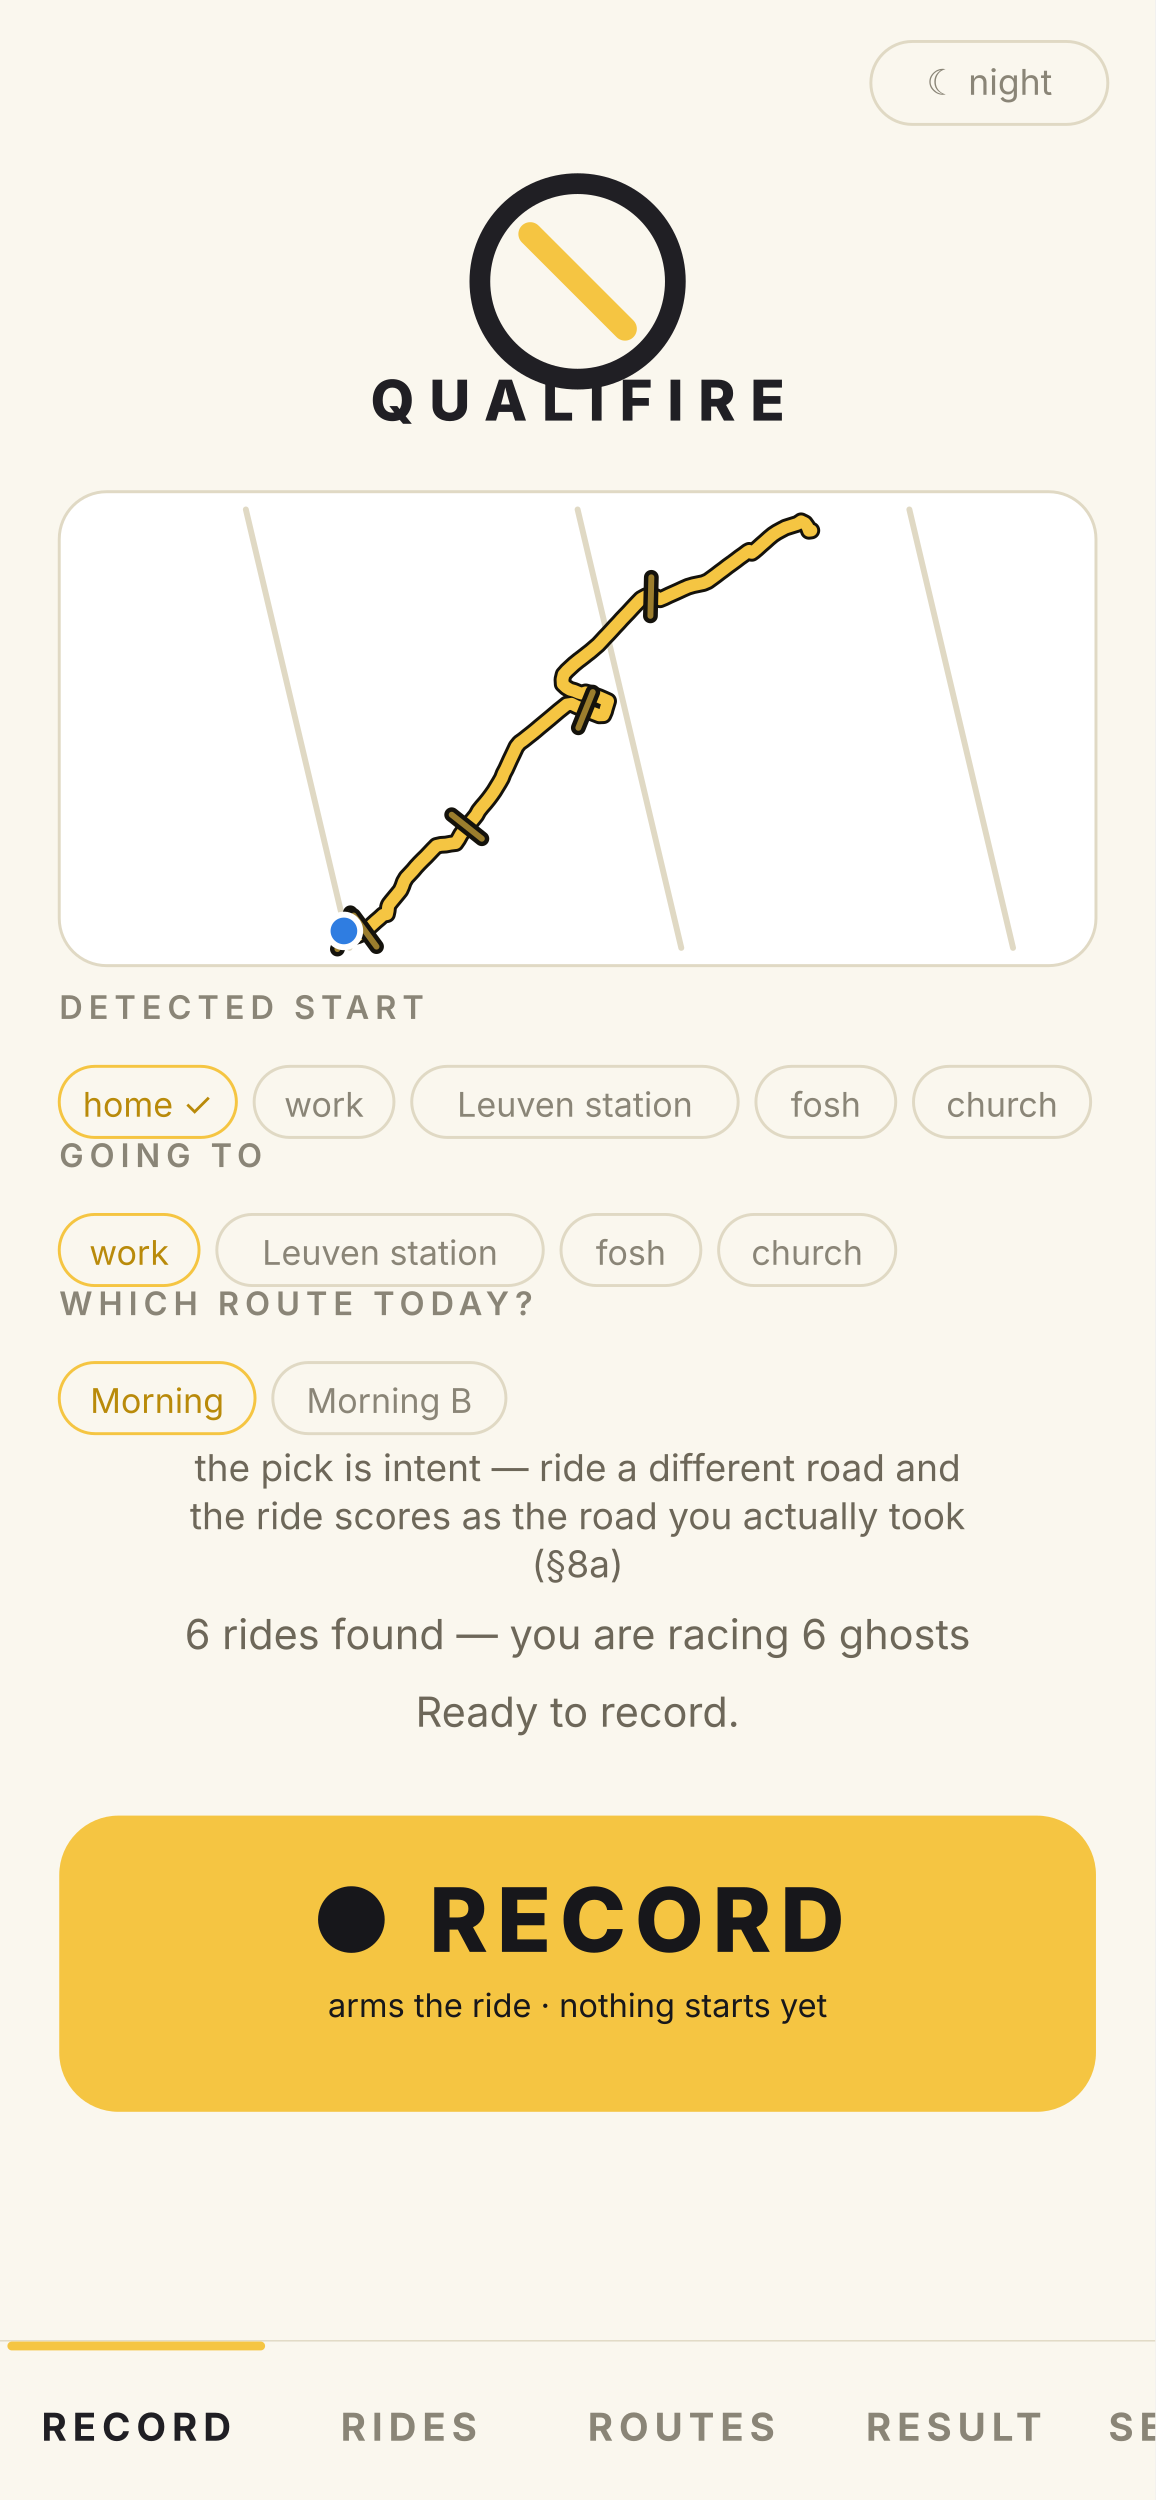
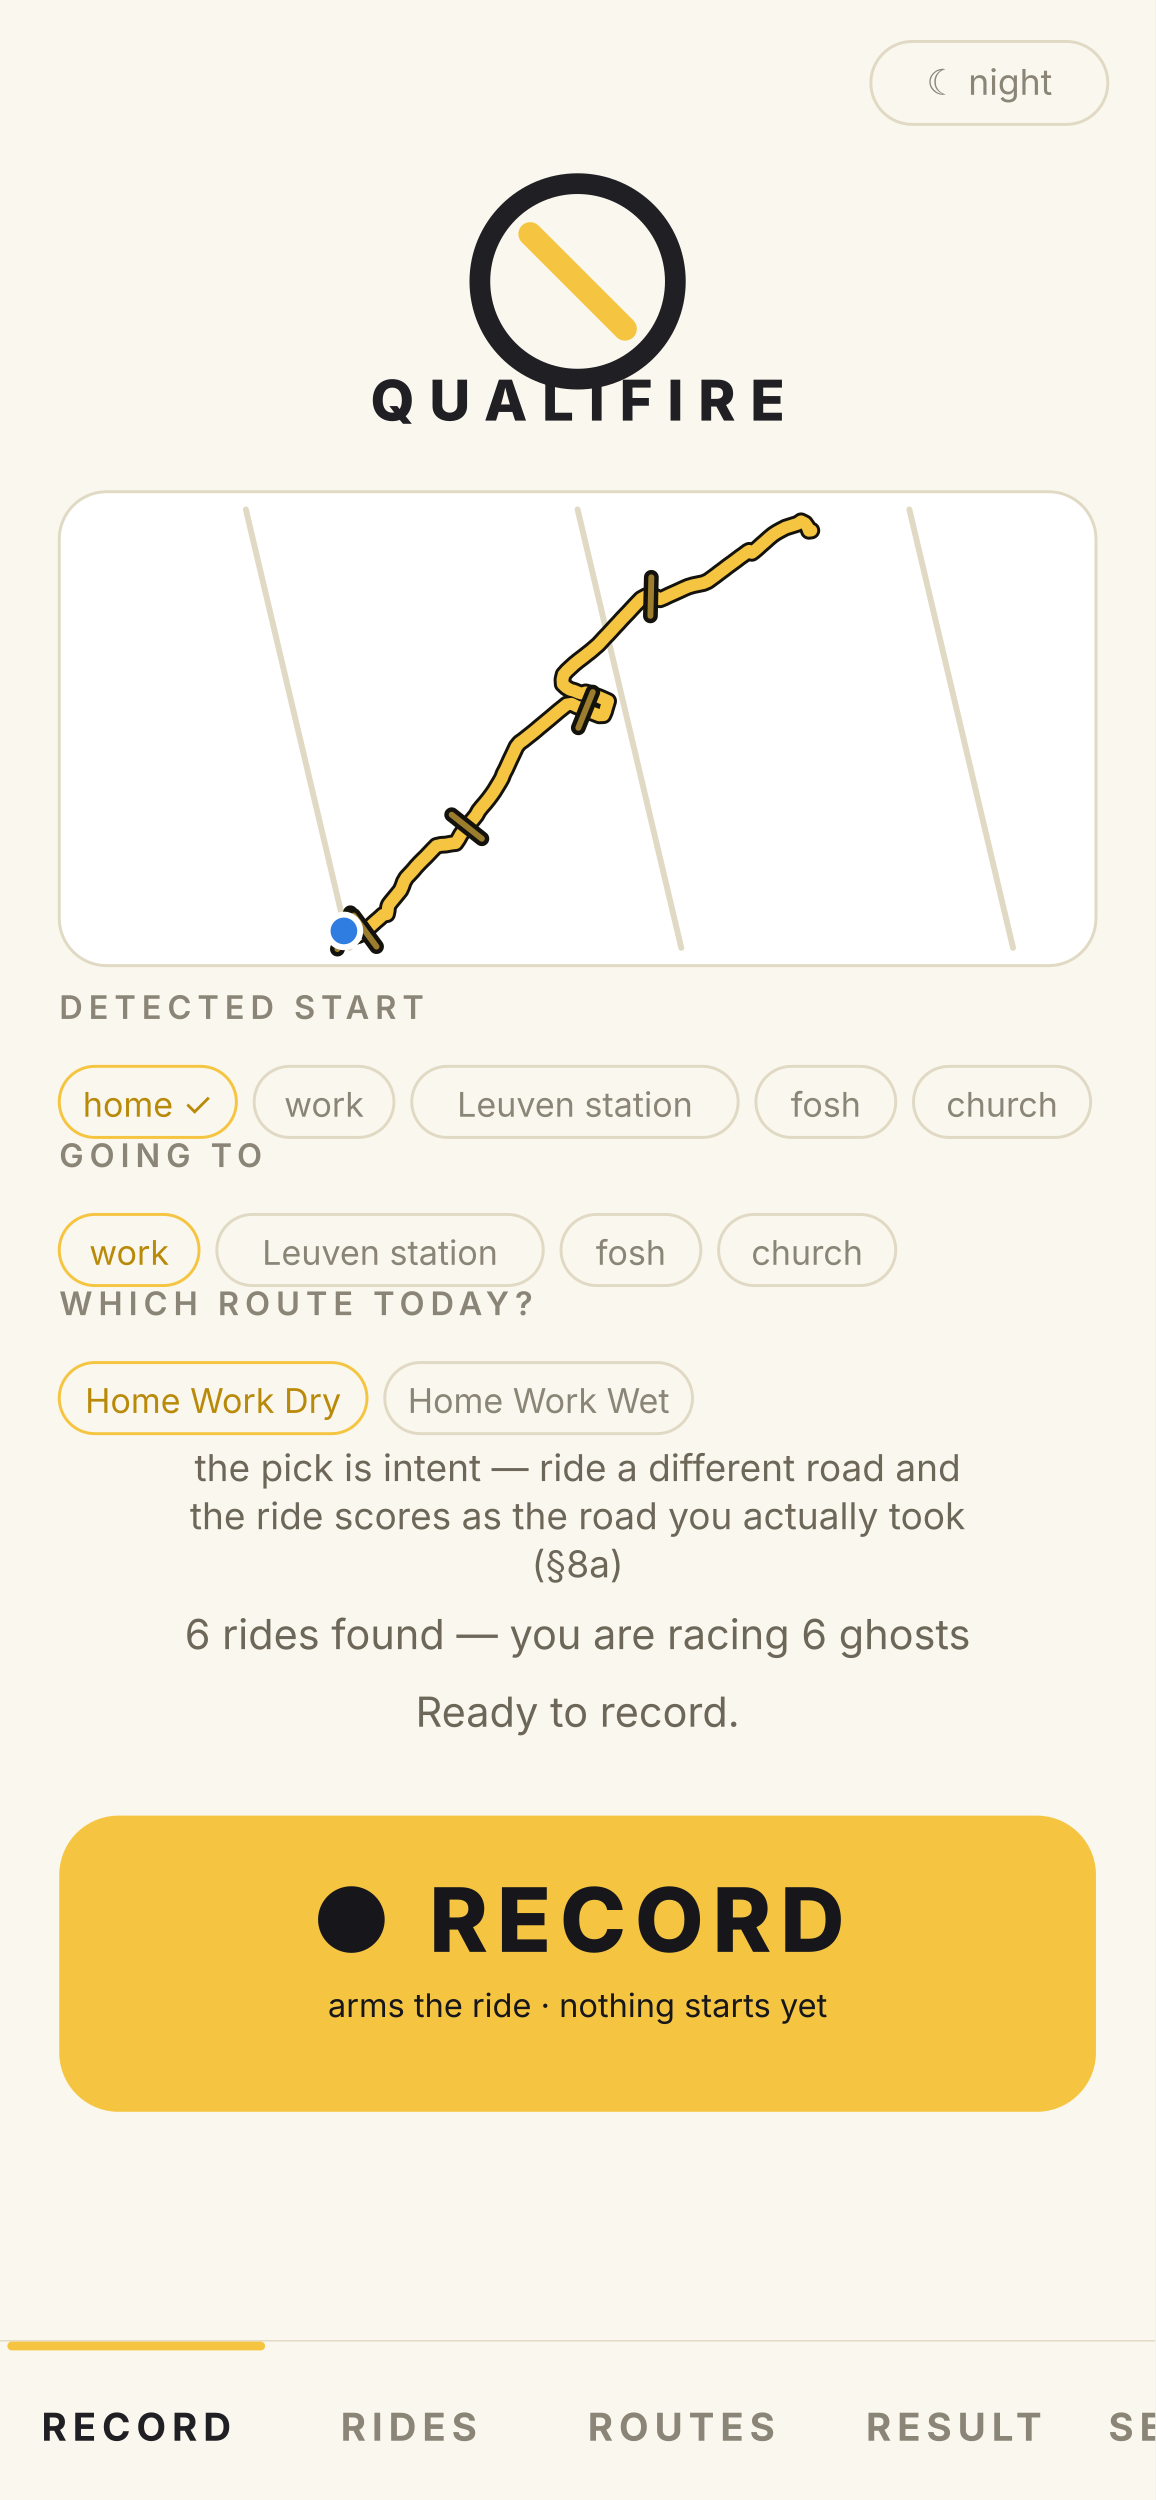
<svg xmlns="http://www.w3.org/2000/svg" viewBox="0 0 390 844" width="390" height="844">
  <defs>
    <clipPath id="tabbar_viewport_clip">
      <rect x="0" y="790" width="390" height="54" />
    </clipPath>
  </defs>
  <g id="bg">
    <rect id="bg_ground" x="0" y="0" width="390" height="844" fill="#FAF7EE" />
  </g>
  <g id="content">
    <g id="content_theme_pill">
      <rect id="content_theme_pill_bg" x="294" y="14" width="80" height="28" fill="none" stroke="#E0D9C4" stroke-width="1" rx="14" />
      <text id="content_theme_pill_label" x="334" y="32" font-family="Inter, 'Segoe UI', system-ui, sans-serif" font-size="12" font-weight="400" fill="#8A8577" text-anchor="middle">☾ night</text>
    </g>
    <circle id="content_logo_ring" cx="195" cy="95" r="33" fill="none" stroke="#201F24" stroke-width="7" />
    <line id="content_logo_slash" x1="179" y1="79" x2="211" y2="111" stroke="#F5C542" stroke-width="8" stroke-linecap="round" />
    <text id="content_app_title" x="195" y="142" font-family="Inter, 'Segoe UI', system-ui, sans-serif" font-size="19" font-weight="800" fill="#201F24" text-anchor="middle" letter-spacing="5" style="text-transform:uppercase">QUALIFIRE</text>
    <g id="content_map">
      <rect id="content_map_ground" x="20" y="166" width="350" height="160" fill="#FFFFFF" stroke="#E0D9C4" stroke-width="1" rx="16" />
      <line id="content_map_street_1" x1="83" y1="172" x2="118" y2="320" stroke="#E0D9C4" stroke-width="2" stroke-linecap="round" />
      <line id="content_map_street_2" x1="195" y1="172" x2="230" y2="320" stroke="#E0D9C4" stroke-width="2" stroke-linecap="round" />
      <line id="content_map_street_3" x1="307" y1="172" x2="342" y2="320" stroke="#E0D9C4" stroke-width="2" stroke-linecap="round" />
      <path id="content_map_route_line_casing" d="M116.1 314.28 L116.68 314.23 L117.09 314.63 L118.24 315.19 L119.87 316 L120.77 315.75 L122.01 315.24 L123.26 314.33 L124.44 313.22 L125.66 312.15 L126.87 311.04 L128.12 309.98 L129.33 308.86 L130.64 308.61 L130.87 307.55 L131.03 306.08 L131.31 305.37 L132.18 304.26 L133.23 302.99 L134.19 301.83 L135.21 300.56 L135.82 299.2 L136.33 297.73 L137.16 296.31 L138.34 295.05 L139.43 293.88 L140.48 292.62 L141.57 291.45 L142.72 290.29 L143.87 289.17 L145.02 287.96 L146.17 286.74 L147.32 285.58 L148.86 285.23 L150.52 285.13 L152.18 284.82 L153.84 284.62 L154.74 283.3 L155.57 281.78 L156.53 280.42 L157.58 279.1 L158.64 277.84 L159.75 276.52 L160.81 275.2 L161.61 273.74 L162.66 272.42 L163.81 271.1 L164.87 269.79 L165.86 268.47 L166.85 267.06 L167.74 265.59 L168.61 264.17 L169.44 262.7 L170.04 261.13 L170.84 259.62 L171.51 258.15 L172.22 256.58 L172.95 255.06 L173.69 253.49 L174.36 252.07 L175.38 250.81 L176.72 249.85 L178.06 248.78 L179.41 247.72 L180.72 246.66 L182.03 245.54 L183.37 244.43 L184.71 243.32 L186.05 242.2 L187.36 241.09 L188.67 239.98 L190.02 238.91 L191.33 237.85 L192.95 237.6 L194.49 238.36 L196.02 239.02 L197.68 239.67 L199.22 240.28 L200.75 240.89 L202.32 241.5 L203.72 241.44 L204.27 240.18 L204.46 239.42 L205.29 236.69 L203.85 236.03 L202.32 235.37 L200.75 234.81 L199.25 234.16 L197.72 233.75 L196.41 234.16 L195.32 233.85 L193.88 233.25 L192.44 232.84 L191.17 232.08 L189.98 230.97 L189.89 229.35 L190.27 227.73 L191.39 226.46 L192.64 225.3 L193.79 224.24 L195.29 223.02 L196.63 222.01 L197.97 220.95 L199.41 219.83 L200.75 218.67 L201.93 217.66 L203.02 216.49 L204.17 215.23 L205.35 214.01 L206.47 212.8 L207.62 211.53 L208.77 210.32 L209.86 209.1 L211.01 207.89 L212.1 206.77 L213.25 205.51 L214.3 204.39 L215.45 203.18 L216.44 202.17 L218.01 201.31 L219.73 201.41 L221.52 201.61 L222.83 202.32 L224.3 201.71 L225.87 200.95 L227.47 200.24 L229.03 199.54 L230.66 198.78 L232.29 198.07 L234.02 197.56 L235.71 197.21 L237.44 196.85 L238.97 196.2 L240.31 195.23 L241.69 194.22 L243 193.21 L244.37 192.2 L245.68 191.18 L247.02 190.22 L248.4 189.21 L249.71 188.2 L251.08 187.24 L252.36 186.27 L252.93 185.97 L253.48 186.58 L253.83 186.63 L254.6 186.07 L255.78 185.06 L257.06 183.9 L258.3 182.83 L259.58 181.67 L260.92 180.56 L262.23 179.69 L263.61 178.94 L265.14 178.13 L266.74 177.62 L268.05 177.21 L269.2 176.86 L270.45 176 L271.76 176.66 L272.62 177.87 L273.1 179.19 L273.9 179.09" fill="none" stroke="#14120C" stroke-width="6" stroke-linecap="round" stroke-linejoin="round" />
      <path id="content_map_route_line" d="M116.1 314.28 L116.68 314.23 L117.09 314.63 L118.24 315.19 L119.87 316 L120.77 315.75 L122.01 315.24 L123.26 314.33 L124.44 313.22 L125.66 312.15 L126.87 311.04 L128.12 309.98 L129.33 308.86 L130.64 308.61 L130.87 307.55 L131.03 306.08 L131.31 305.37 L132.18 304.26 L133.23 302.99 L134.19 301.83 L135.21 300.56 L135.82 299.2 L136.33 297.73 L137.16 296.31 L138.34 295.05 L139.43 293.88 L140.48 292.62 L141.57 291.45 L142.72 290.29 L143.87 289.17 L145.02 287.96 L146.17 286.74 L147.32 285.58 L148.86 285.23 L150.52 285.13 L152.18 284.82 L153.84 284.62 L154.74 283.3 L155.57 281.78 L156.53 280.42 L157.58 279.1 L158.64 277.84 L159.75 276.52 L160.81 275.2 L161.61 273.74 L162.66 272.42 L163.81 271.1 L164.87 269.79 L165.86 268.47 L166.85 267.06 L167.74 265.59 L168.61 264.17 L169.44 262.7 L170.04 261.13 L170.84 259.62 L171.51 258.15 L172.22 256.58 L172.95 255.06 L173.69 253.49 L174.36 252.07 L175.38 250.81 L176.72 249.85 L178.06 248.78 L179.41 247.72 L180.72 246.66 L182.03 245.54 L183.37 244.43 L184.71 243.32 L186.05 242.2 L187.36 241.09 L188.67 239.98 L190.02 238.91 L191.33 237.85 L192.95 237.6 L194.49 238.36 L196.02 239.02 L197.68 239.67 L199.22 240.28 L200.75 240.89 L202.32 241.5 L203.72 241.44 L204.27 240.18 L204.46 239.42 L205.29 236.69 L203.85 236.03 L202.32 235.37 L200.75 234.81 L199.25 234.16 L197.72 233.75 L196.41 234.16 L195.32 233.85 L193.88 233.25 L192.44 232.84 L191.17 232.08 L189.98 230.97 L189.89 229.35 L190.27 227.73 L191.39 226.46 L192.64 225.3 L193.79 224.24 L195.29 223.02 L196.63 222.01 L197.97 220.95 L199.41 219.83 L200.75 218.67 L201.93 217.66 L203.02 216.49 L204.17 215.23 L205.35 214.01 L206.47 212.8 L207.62 211.53 L208.77 210.32 L209.86 209.1 L211.01 207.89 L212.1 206.77 L213.25 205.51 L214.3 204.39 L215.45 203.18 L216.44 202.17 L218.01 201.31 L219.73 201.41 L221.52 201.61 L222.83 202.32 L224.3 201.71 L225.87 200.95 L227.47 200.24 L229.03 199.54 L230.66 198.78 L232.29 198.07 L234.02 197.56 L235.71 197.21 L237.44 196.85 L238.97 196.2 L240.31 195.23 L241.69 194.22 L243 193.21 L244.37 192.2 L245.68 191.18 L247.02 190.22 L248.4 189.21 L249.71 188.2 L251.08 187.24 L252.36 186.27 L252.93 185.97 L253.48 186.58 L253.83 186.63 L254.6 186.07 L255.78 185.06 L257.06 183.9 L258.3 182.83 L259.58 181.67 L260.92 180.56 L262.23 179.69 L263.61 178.94 L265.14 178.13 L266.74 177.62 L268.05 177.21 L269.2 176.86 L270.45 176 L271.76 176.66 L272.62 177.87 L273.1 179.19 L273.9 179.09" fill="none" stroke="#F5C542" stroke-width="4" stroke-linecap="round" stroke-linejoin="round" />
      <line id="content_map_gate_tick_1_casing" x1="118.29" y1="308.16" x2="113.91" y2="320.4" stroke="#14120C" stroke-width="5" stroke-linecap="round" />
      <line id="content_map_gate_tick_1" x1="118.29" y1="308.16" x2="113.91" y2="320.4" stroke="#F5C542" stroke-width="2" stroke-linecap="round" opacity="0.6" />
      <line id="content_map_gate_tick_2_casing" x1="119.41" y1="309.09" x2="127.11" y2="319.57" stroke="#14120C" stroke-width="5" stroke-linecap="round" />
      <line id="content_map_gate_tick_2" x1="119.41" y1="309.09" x2="127.11" y2="319.57" stroke="#F5C542" stroke-width="2" stroke-linecap="round" opacity="0.6" />
      <line id="content_map_gate_tick_3_casing" x1="152.49" y1="275.06" x2="162.67" y2="283.15" stroke="#14120C" stroke-width="5" stroke-linecap="round" />
      <line id="content_map_gate_tick_3" x1="152.49" y1="275.06" x2="162.67" y2="283.15" stroke="#F5C542" stroke-width="2" stroke-linecap="round" opacity="0.6" />
      <line id="content_map_gate_tick_4_casing" x1="200.12" y1="233.65" x2="195.25" y2="245.7" stroke="#14120C" stroke-width="5" stroke-linecap="round" />
      <line id="content_map_gate_tick_4" x1="200.12" y1="233.65" x2="195.25" y2="245.7" stroke="#F5C542" stroke-width="2" stroke-linecap="round" opacity="0.6" />
      <line id="content_map_gate_tick_5_casing" x1="219.89" y1="194.91" x2="219.58" y2="207.91" stroke="#14120C" stroke-width="5" stroke-linecap="round" />
      <line id="content_map_gate_tick_5" x1="219.89" y1="194.91" x2="219.58" y2="207.91" stroke="#F5C542" stroke-width="2" stroke-linecap="round" opacity="0.6" />
      <circle id="content_map_rider_dot" cx="116.1" cy="314.28" r="5.5" fill="#2F7DE1" stroke="#FFFFFF" stroke-width="2" />
      <rect id="content_map_placeholder_note" x="20" y="166" width="4" height="4" fill="none" />
    </g>
    <text id="content_flow_from_label" x="20" y="344" font-family="Inter, 'Segoe UI', system-ui, sans-serif" font-size="11" font-weight="600" fill="#8A8577" text-anchor="start" letter-spacing="2">DETECTED START</text>
    <g id="content_from_pill_1">
      <rect id="content_from_pill_1_bg" x="20" y="360" width="59.8" height="24" fill="none" stroke="#F5C542" stroke-width="1" rx="12" />
      <text id="content_from_pill_1_label" x="49.9" y="377" font-family="Inter, 'Segoe UI', system-ui, sans-serif" font-size="11.5" font-weight="400" fill="#B98A0A" text-anchor="middle">home ✓</text>
    </g>
    <g id="content_from_pill_2">
      <rect id="content_from_pill_2_bg" x="85.8" y="360" width="47.2" height="24" fill="none" stroke="#E0D9C4" stroke-width="1" rx="12" />
      <text id="content_from_pill_2_label" x="109.4" y="377" font-family="Inter, 'Segoe UI', system-ui, sans-serif" font-size="11.5" font-weight="400" fill="#8A8577" text-anchor="middle">work</text>
    </g>
    <g id="content_from_pill_3">
      <rect id="content_from_pill_3_bg" x="139" y="360" width="110.2" height="24" fill="none" stroke="#E0D9C4" stroke-width="1" rx="12" />
      <text id="content_from_pill_3_label" x="194.1" y="377" font-family="Inter, 'Segoe UI', system-ui, sans-serif" font-size="11.5" font-weight="400" fill="#8A8577" text-anchor="middle">Leuven station</text>
    </g>
    <g id="content_from_pill_4">
      <rect id="content_from_pill_4_bg" x="255.2" y="360" width="47.2" height="24" fill="none" stroke="#E0D9C4" stroke-width="1" rx="12" />
      <text id="content_from_pill_4_label" x="278.8" y="377" font-family="Inter, 'Segoe UI', system-ui, sans-serif" font-size="11.5" font-weight="400" fill="#8A8577" text-anchor="middle">fosh</text>
    </g>
    <g id="content_from_pill_5">
      <rect id="content_from_pill_5_bg" x="308.4" y="360" width="59.8" height="24" fill="none" stroke="#E0D9C4" stroke-width="1" rx="12" />
      <text id="content_from_pill_5_label" x="338.3" y="377" font-family="Inter, 'Segoe UI', system-ui, sans-serif" font-size="11.5" font-weight="400" fill="#8A8577" text-anchor="middle">church</text>
    </g>
    <text id="content_flow_to_label" x="20" y="394" font-family="Inter, 'Segoe UI', system-ui, sans-serif" font-size="11" font-weight="600" fill="#8A8577" text-anchor="start" letter-spacing="2">GOING TO</text>
    <g id="content_to_pill_1">
      <rect id="content_to_pill_1_bg" x="20" y="410" width="47.2" height="24" fill="none" stroke="#F5C542" stroke-width="1" rx="12" />
      <text id="content_to_pill_1_label" x="43.6" y="427" font-family="Inter, 'Segoe UI', system-ui, sans-serif" font-size="11.5" font-weight="400" fill="#B98A0A" text-anchor="middle">work</text>
    </g>
    <g id="content_to_pill_2">
      <rect id="content_to_pill_2_bg" x="73.2" y="410" width="110.2" height="24" fill="none" stroke="#E0D9C4" stroke-width="1" rx="12" />
      <text id="content_to_pill_2_label" x="128.3" y="427" font-family="Inter, 'Segoe UI', system-ui, sans-serif" font-size="11.5" font-weight="400" fill="#8A8577" text-anchor="middle">Leuven station</text>
    </g>
    <g id="content_to_pill_3">
      <rect id="content_to_pill_3_bg" x="189.4" y="410" width="47.2" height="24" fill="none" stroke="#E0D9C4" stroke-width="1" rx="12" />
      <text id="content_to_pill_3_label" x="213" y="427" font-family="Inter, 'Segoe UI', system-ui, sans-serif" font-size="11.5" font-weight="400" fill="#8A8577" text-anchor="middle">fosh</text>
    </g>
    <g id="content_to_pill_4">
      <rect id="content_to_pill_4_bg" x="242.6" y="410" width="59.8" height="24" fill="none" stroke="#E0D9C4" stroke-width="1" rx="12" />
      <text id="content_to_pill_4_label" x="272.5" y="427" font-family="Inter, 'Segoe UI', system-ui, sans-serif" font-size="11.5" font-weight="400" fill="#8A8577" text-anchor="middle">church</text>
    </g>
    <text id="content_flow_route_label" x="20" y="444" font-family="Inter, 'Segoe UI', system-ui, sans-serif" font-size="11" font-weight="600" fill="#8A8577" text-anchor="start" letter-spacing="2">WHICH ROUTE TODAY?</text>
    <g id="content_route_pill_1">
-       <rect id="content_route_pill_1_bg" x="20" y="460" width="66.1" height="24" fill="none" stroke="#F5C542" stroke-width="1" rx="12" />
-       <text id="content_route_pill_1_label" x="53.05" y="477" font-family="Inter, 'Segoe UI', system-ui, sans-serif" font-size="11.5" font-weight="400" fill="#B98A0A" text-anchor="middle">Morning</text>
+       <rect id="content_route_pill_1_bg" x="20" y="460" width="103.9" height="24" fill="none" stroke="#F5C542" stroke-width="1" rx="12" />
+       <text id="content_route_pill_1_label" x="71.95" y="477" font-family="Inter, 'Segoe UI', system-ui, sans-serif" font-size="11.5" font-weight="400" fill="#B98A0A" text-anchor="middle">Home Work Dry</text>
    </g>
    <g id="content_route_pill_2">
-       <rect id="content_route_pill_2_bg" x="92.1" y="460" width="78.7" height="24" fill="none" stroke="#E0D9C4" stroke-width="1" rx="12" />
-       <text id="content_route_pill_2_label" x="131.45" y="477" font-family="Inter, 'Segoe UI', system-ui, sans-serif" font-size="11.5" font-weight="400" fill="#8A8577" text-anchor="middle">Morning B</text>
+       <rect id="content_route_pill_2_bg" x="129.9" y="460" width="103.9" height="24" fill="none" stroke="#E0D9C4" stroke-width="1" rx="12" />
+       <text id="content_route_pill_2_label" x="181.85" y="477" font-family="Inter, 'Segoe UI', system-ui, sans-serif" font-size="11.5" font-weight="400" fill="#8A8577" text-anchor="middle">Home Work Wet</text>
    </g>
    <text id="content_route_hint_l1" x="195" y="500" font-family="Inter, 'Segoe UI', system-ui, sans-serif" font-size="12.5" font-weight="400" fill="#6D6759" text-anchor="middle">the pick is intent — ride a different road and</text>
    <text id="content_route_hint_l2" x="195" y="516.25" font-family="Inter, 'Segoe UI', system-ui, sans-serif" font-size="12.5" font-weight="400" fill="#6D6759" text-anchor="middle">the ride scores as the road you actually took</text>
    <text id="content_route_hint_l3" x="195" y="532.5" font-family="Inter, 'Segoe UI', system-ui, sans-serif" font-size="12.5" font-weight="400" fill="#6D6759" text-anchor="middle">(§8a)</text>
    <text id="content_ghost_line" x="195" y="556.75" font-family="Inter, 'Segoe UI', system-ui, sans-serif" font-size="14" font-weight="400" fill="#6D6759" text-anchor="middle">6 rides found — you are racing 6 ghosts</text>
    <text id="content_ready_line" x="195" y="582.95" font-family="Inter, 'Segoe UI', system-ui, sans-serif" font-size="14" font-weight="400" fill="#6D6759" text-anchor="middle">Ready to record.</text>
    <g id="content_record_button">
      <rect id="content_record_button_bg" x="20" y="612.95" width="350" height="100" fill="#F5C542" rx="20" />
      <text id="content_record_button_label" x="195" y="658.95" font-family="Inter, 'Segoe UI', system-ui, sans-serif" font-size="30" font-weight="800" fill="#17171b" text-anchor="middle" letter-spacing="3">● RECORD</text>
      <text id="content_record_button_sub" x="195" y="680.95" font-family="Inter, 'Segoe UI', system-ui, sans-serif" font-size="11" font-weight="400" fill="#17171b" text-anchor="middle">arms the ride · nothing starts yet</text>
    </g>
  </g>
  <g id="tabbar" clip-path="url(#tabbar_viewport_clip)">
    <rect id="tabbar_bg" x="0" y="790" width="390" height="54" fill="#FAF7EE" />
    <line id="tabbar_top_border" x1="0" y1="790" x2="390" y2="790" stroke="#E0D9C4" stroke-width="1" stroke-linecap="round" />
    <line id="tabbar_record_active_bar" x1="4" y1="792" x2="88" y2="792" stroke="#F5C542" stroke-width="3" stroke-linecap="round" />
    <text id="tabbar_record_label" x="46" y="824" font-family="Inter, 'Segoe UI', system-ui, sans-serif" font-size="13" font-weight="700" fill="#201F24" text-anchor="middle" letter-spacing="2" style="text-transform:uppercase">RECORD</text>
    <text id="tabbar_rides_label" x="138" y="824" font-family="Inter, 'Segoe UI', system-ui, sans-serif" font-size="13" font-weight="700" fill="#8A8577" text-anchor="middle" letter-spacing="2" style="text-transform:uppercase">RIDES</text>
    <text id="tabbar_routes_label" x="230" y="824" font-family="Inter, 'Segoe UI', system-ui, sans-serif" font-size="13" font-weight="700" fill="#8A8577" text-anchor="middle" letter-spacing="2" style="text-transform:uppercase">ROUTES</text>
    <text id="tabbar_result_label" x="322" y="824" font-family="Inter, 'Segoe UI', system-ui, sans-serif" font-size="13" font-weight="700" fill="#8A8577" text-anchor="middle" letter-spacing="2" style="text-transform:uppercase">RESULT</text>
    <text id="tabbar_settings_label" x="414" y="824" font-family="Inter, 'Segoe UI', system-ui, sans-serif" font-size="13" font-weight="700" fill="#8A8577" text-anchor="middle" letter-spacing="2" style="text-transform:uppercase">SETTINGS</text>
    <text id="tabbar_demo_label" x="506" y="824" font-family="Inter, 'Segoe UI', system-ui, sans-serif" font-size="13" font-weight="700" fill="#8A8577" text-anchor="middle" letter-spacing="2" style="text-transform:uppercase">DEMO</text>
  </g>
</svg>
